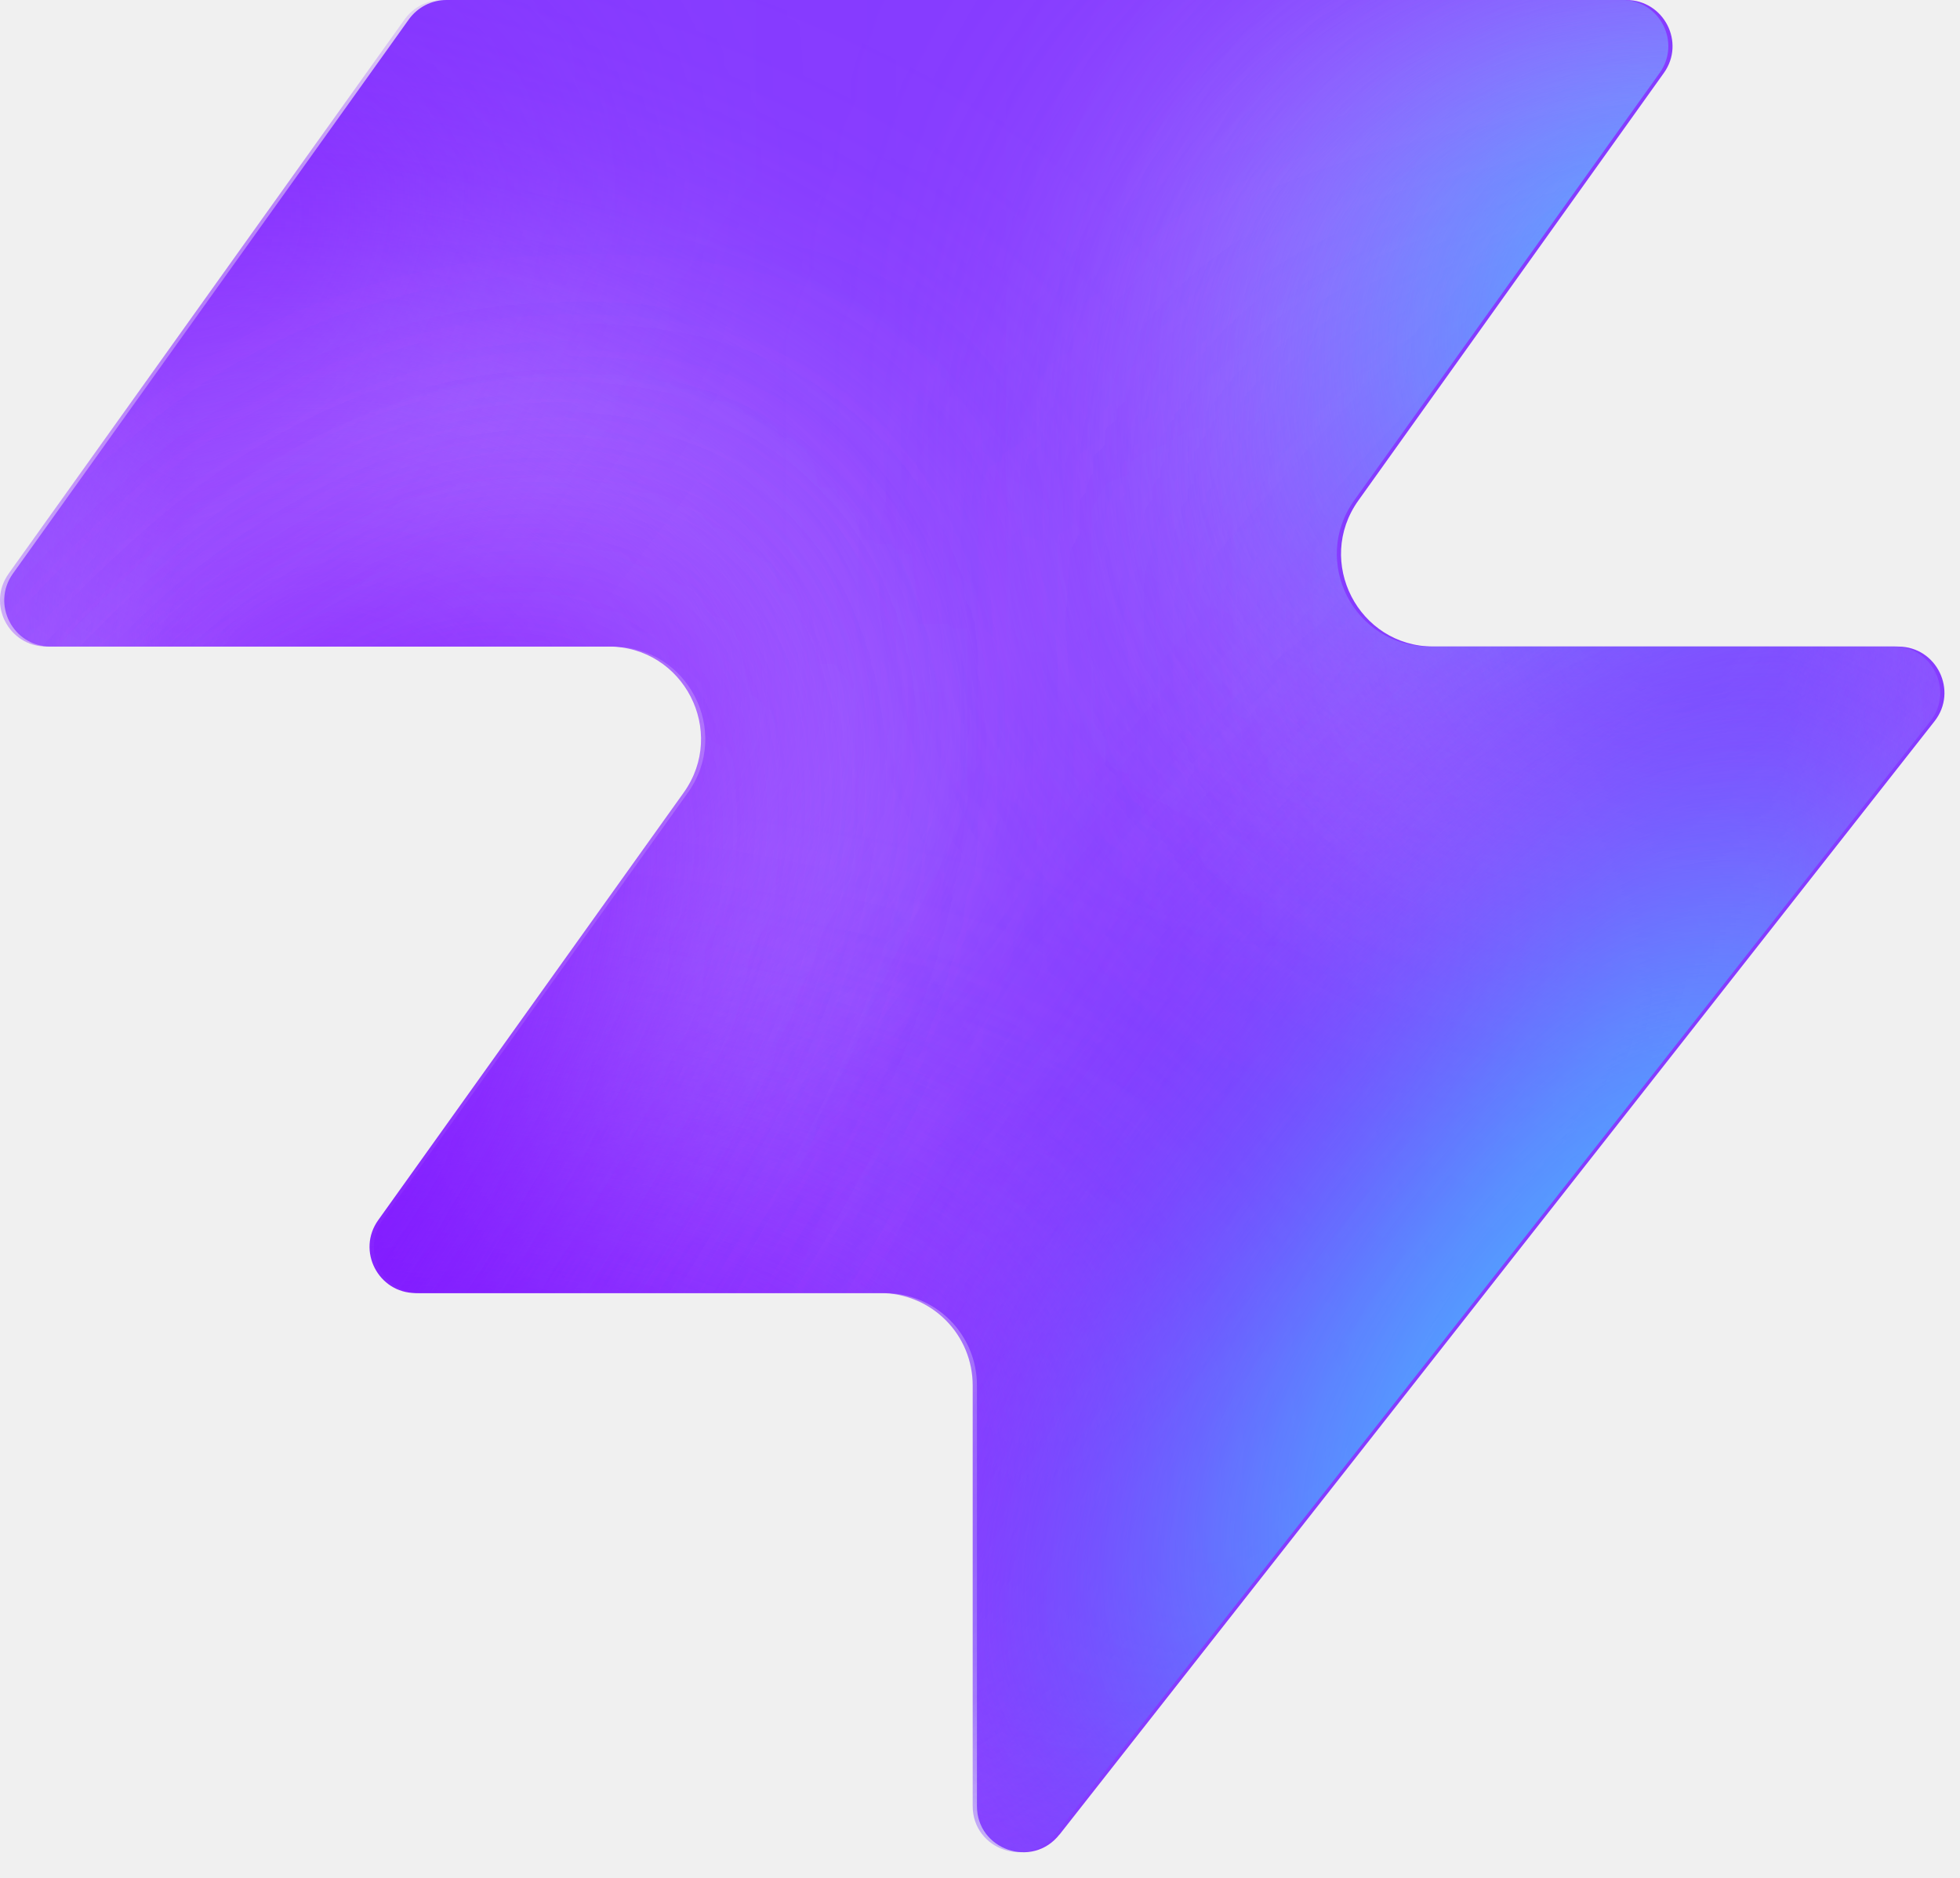
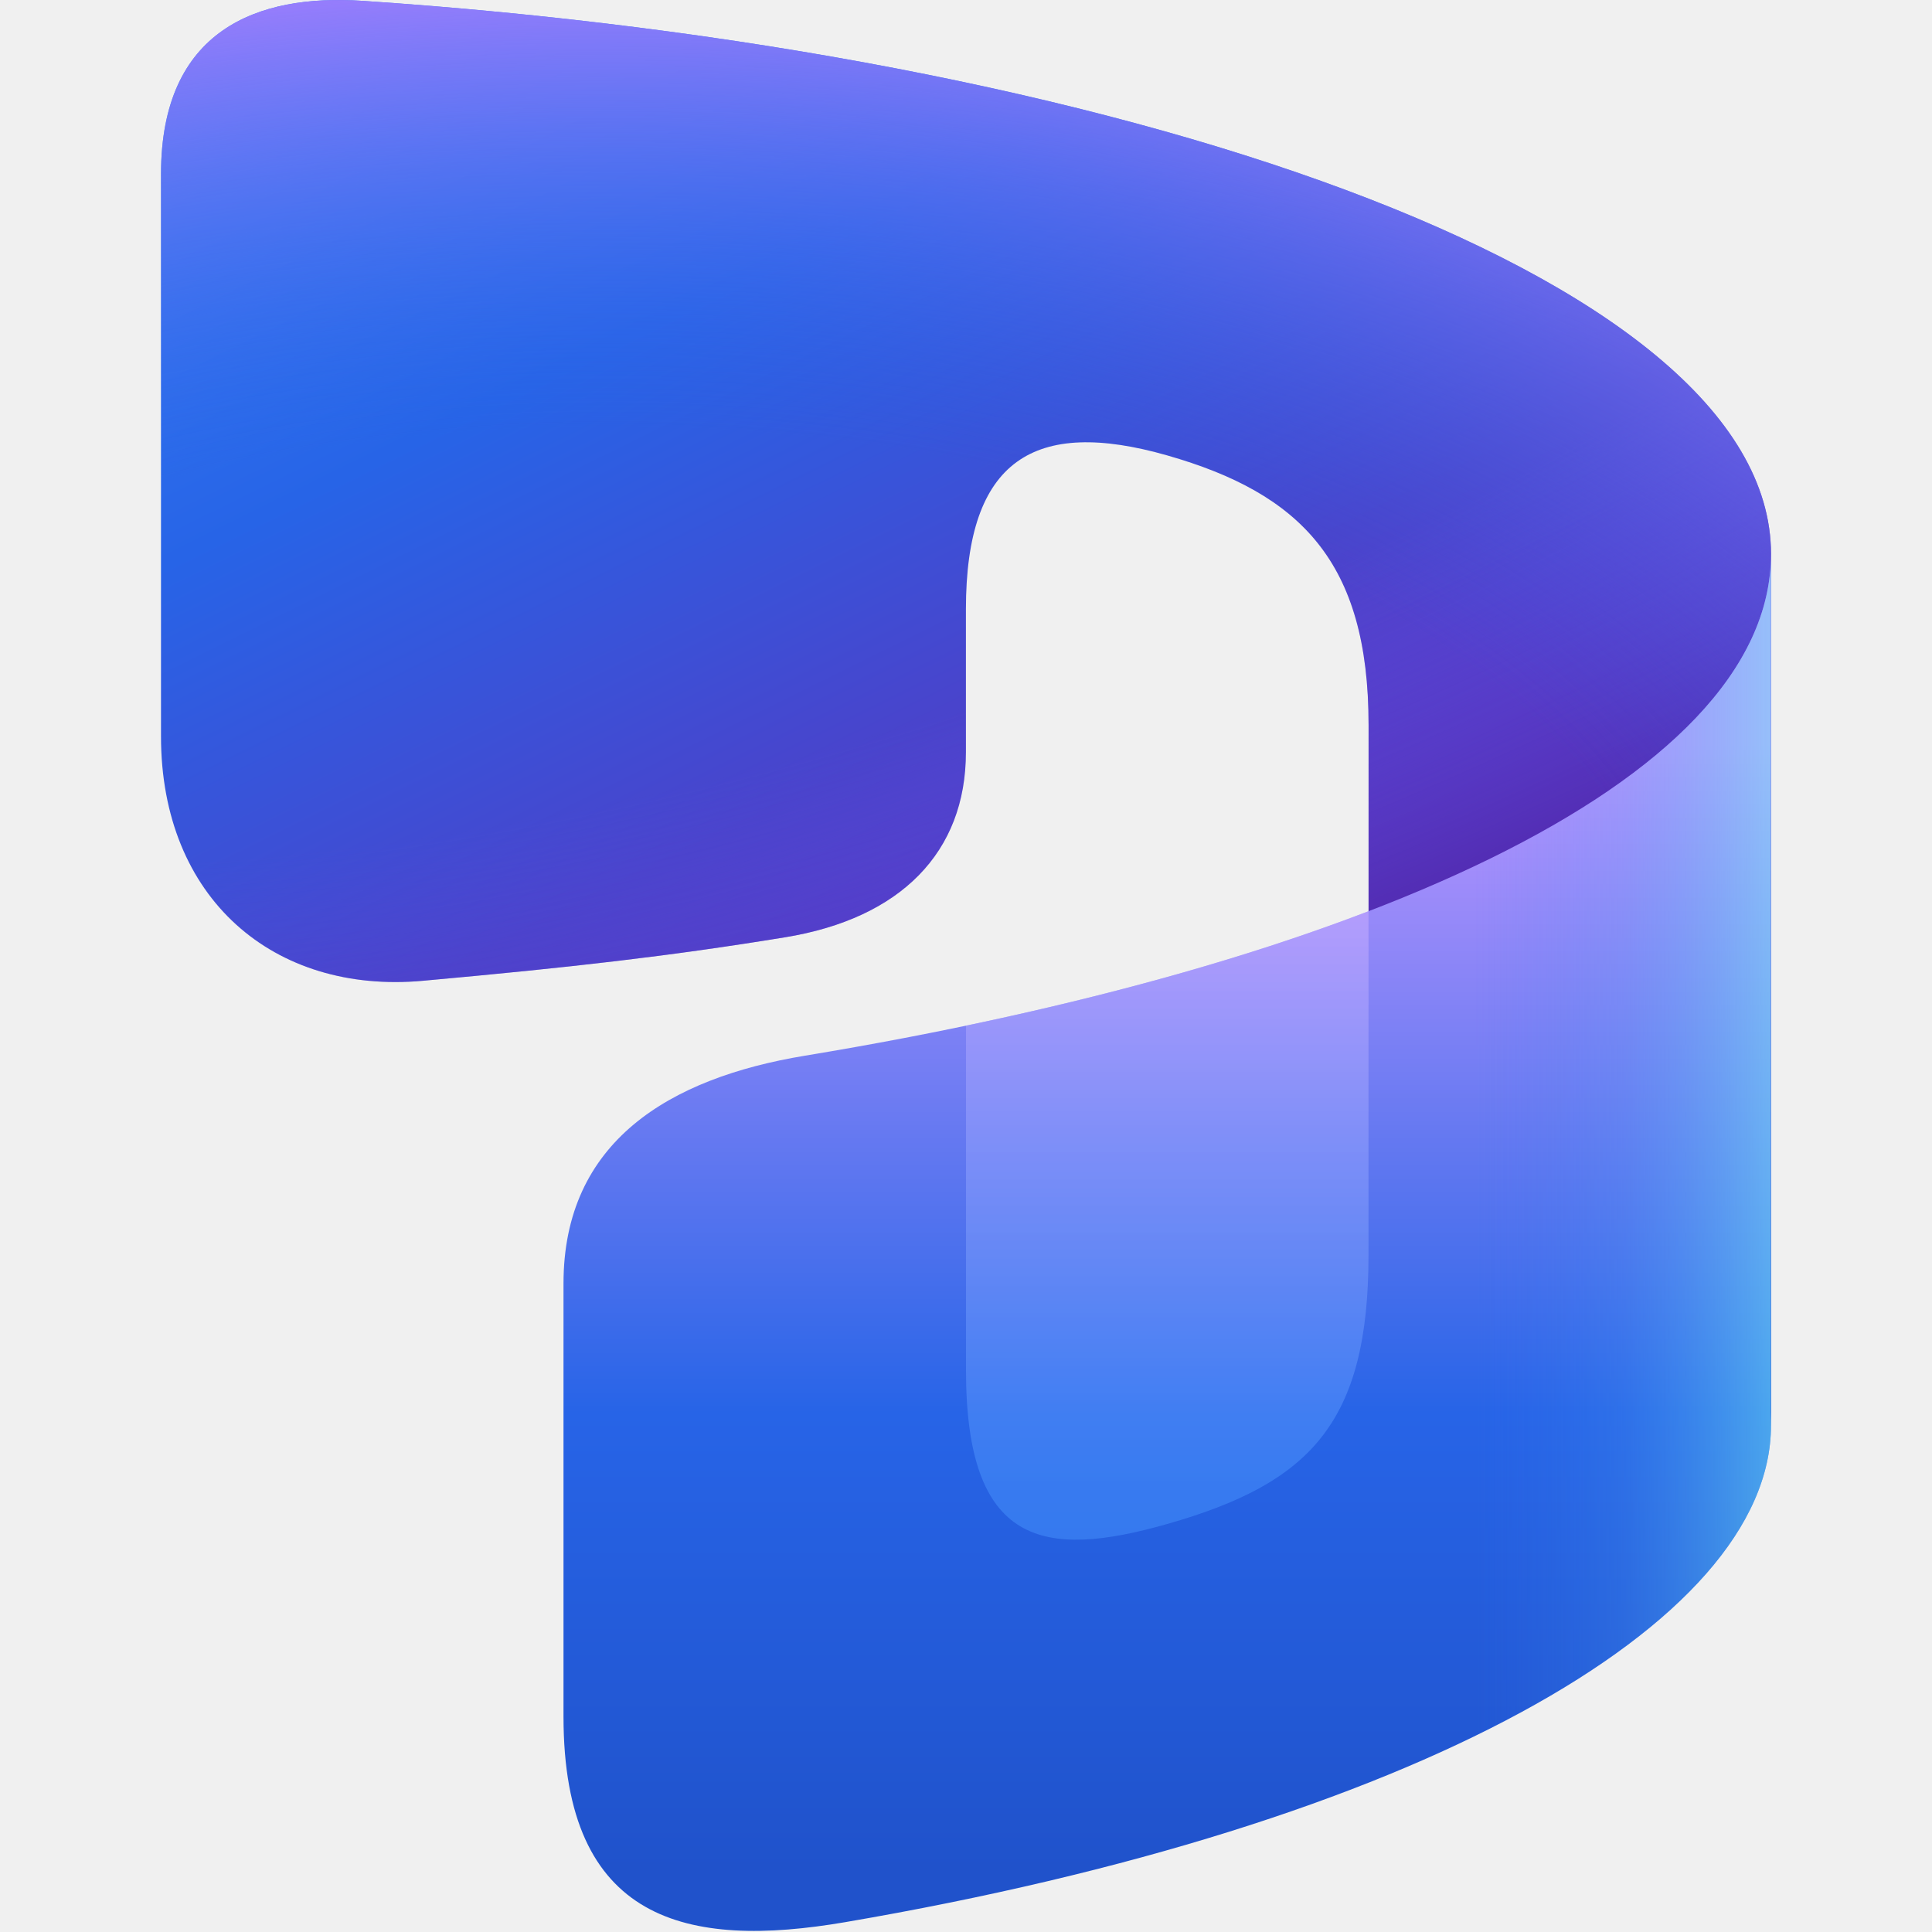
- <svg xmlns="http://www.w3.org/2000/svg" width="48" height="46" fill="none" viewBox="0 0 48 46">
-   <path fill="#863bff" d="M25.946 44.938c-.664.845-2.021.375-2.021-.698V33.937a2.26 2.26 0 0 0-2.262-2.262H10.287c-.92 0-1.456-1.04-.92-1.788l7.48-10.471c1.07-1.497 0-3.578-1.842-3.578H1.237c-.92 0-1.456-1.04-.92-1.788L10.013.474c.214-.297.556-.474.92-.474h28.894c.92 0 1.456 1.04.92 1.788l-7.48 10.471c-1.07 1.498 0 3.579 1.842 3.579h11.377c.943 0 1.473 1.088.89 1.83L25.947 44.94z" style="fill:#863bff;fill:color(display-p3 .525 .23 1);fill-opacity:1" />
-   <mask id="a" width="48" height="46" x="0" y="0" maskUnits="userSpaceOnUse" style="mask-type:alpha">
-     <path fill="#000" d="M25.842 44.938c-.664.844-2.021.375-2.021-.698V33.937a2.26 2.26 0 0 0-2.262-2.262H10.183c-.92 0-1.456-1.04-.92-1.788l7.48-10.471c1.07-1.498 0-3.579-1.842-3.579H1.133c-.92 0-1.456-1.04-.92-1.787L9.91.473c.214-.297.556-.474.92-.474h28.894c.92 0 1.456 1.04.92 1.788l-7.48 10.471c-1.07 1.498 0 3.578 1.842 3.578h11.377c.943 0 1.473 1.088.89 1.832L25.843 44.94z" style="fill:#000;fill-opacity:1" />
-   </mask>
-   <g mask="url(#a)">
-     <g filter="url(#b)">
-       <ellipse cx="5.508" cy="14.704" fill="#ede6ff" rx="5.508" ry="14.704" style="fill:#ede6ff;fill:color(display-p3 .927 .903 1);fill-opacity:1" transform="matrix(.00324 1 1 -.00324 -4.47 31.516)" />
-     </g>
-     <g filter="url(#c)">
-       <ellipse cx="10.399" cy="29.851" fill="#ede6ff" rx="10.399" ry="29.851" style="fill:#ede6ff;fill:color(display-p3 .927 .903 1);fill-opacity:1" transform="matrix(.00324 1 1 -.00324 -39.328 7.883)" />
-     </g>
-     <g filter="url(#d)">
-       <ellipse cx="5.508" cy="30.487" fill="#7e14ff" rx="5.508" ry="30.487" style="fill:#7e14ff;fill:color(display-p3 .492 .077 1);fill-opacity:1" transform="rotate(89.814 -25.913 -14.639)scale(1 -1)" />
-     </g>
-     <g filter="url(#e)">
-       <ellipse cx="5.508" cy="30.599" fill="#7e14ff" rx="5.508" ry="30.599" style="fill:#7e14ff;fill:color(display-p3 .492 .077 1);fill-opacity:1" transform="rotate(89.814 -32.644 -3.334)scale(1 -1)" />
-     </g>
-     <g filter="url(#f)">
-       <ellipse cx="5.508" cy="30.599" fill="#7e14ff" rx="5.508" ry="30.599" style="fill:#7e14ff;fill:color(display-p3 .492 .077 1);fill-opacity:1" transform="matrix(.00324 1 1 -.00324 -34.34 30.47)" />
-     </g>
-     <g filter="url(#g)">
-       <ellipse cx="14.072" cy="22.078" fill="#ede6ff" rx="14.072" ry="22.078" style="fill:#ede6ff;fill:color(display-p3 .927 .903 1);fill-opacity:1" transform="rotate(93.35 24.506 48.493)scale(-1 1)" />
-     </g>
-     <g filter="url(#h)">
-       <ellipse cx="3.47" cy="21.501" fill="#7e14ff" rx="3.47" ry="21.501" style="fill:#7e14ff;fill:color(display-p3 .492 .077 1);fill-opacity:1" transform="rotate(89.009 28.708 47.59)scale(-1 1)" />
-     </g>
-     <g filter="url(#i)">
-       <ellipse cx="3.47" cy="21.501" fill="#7e14ff" rx="3.47" ry="21.501" style="fill:#7e14ff;fill:color(display-p3 .492 .077 1);fill-opacity:1" transform="rotate(89.009 28.708 47.59)scale(-1 1)" />
-     </g>
-     <g filter="url(#j)">
-       <ellipse cx=".387" cy="8.972" fill="#7e14ff" rx="4.407" ry="29.108" style="fill:#7e14ff;fill:color(display-p3 .492 .077 1);fill-opacity:1" transform="rotate(39.51 .387 8.972)" />
-     </g>
-     <g filter="url(#k)">
-       <ellipse cx="47.523" cy="-6.092" fill="#7e14ff" rx="4.407" ry="29.108" style="fill:#7e14ff;fill:color(display-p3 .492 .077 1);fill-opacity:1" transform="rotate(37.892 47.523 -6.092)" />
-     </g>
-     <g filter="url(#l)">
-       <ellipse cx="41.412" cy="6.333" fill="#47bfff" rx="5.971" ry="9.665" style="fill:#47bfff;fill:color(display-p3 .28 .748 1);fill-opacity:1" transform="rotate(37.892 41.412 6.333)" />
-     </g>
-     <g filter="url(#m)">
-       <ellipse cx="-1.879" cy="38.332" fill="#7e14ff" rx="4.407" ry="29.108" style="fill:#7e14ff;fill:color(display-p3 .492 .077 1);fill-opacity:1" transform="rotate(37.892 -1.88 38.332)" />
-     </g>
-     <g filter="url(#n)">
-       <ellipse cx="-1.879" cy="38.332" fill="#7e14ff" rx="4.407" ry="29.108" style="fill:#7e14ff;fill:color(display-p3 .492 .077 1);fill-opacity:1" transform="rotate(37.892 -1.88 38.332)" />
-     </g>
-     <g filter="url(#o)">
-       <ellipse cx="35.651" cy="29.907" fill="#7e14ff" rx="4.407" ry="29.108" style="fill:#7e14ff;fill:color(display-p3 .492 .077 1);fill-opacity:1" transform="rotate(37.892 35.651 29.907)" />
-     </g>
-     <g filter="url(#p)">
-       <ellipse cx="38.418" cy="32.4" fill="#47bfff" rx="5.971" ry="15.297" style="fill:#47bfff;fill:color(display-p3 .28 .748 1);fill-opacity:1" transform="rotate(37.892 38.418 32.4)" />
+ <svg xmlns="http://www.w3.org/2000/svg" width="96" height="96" viewBox="0 0 96 96" fill="none">
+   <g clip-path="url(#clip0_4303_1230)">
+     <g clip-path="url(#clip1_4303_1230)">
+       <path d="M8 8.648C8 1.485 12.793 -0.307 18.001 0.041C54.959 2.51 88 13.461 88 27.527V70.863C88 64.136 81.206 58.511 70.679 54.105C69.082 53.436 68.004 51.895 68.004 50.164V36.012C68.004 27.913 64.606 24.518 58.004 22.63C51.401 20.743 47.996 22.834 47.996 30.273V37.369C47.996 42.355 44.744 45.637 39.011 46.573C33.278 47.51 28.411 48.065 21.008 48.735C13.604 49.404 8 44.646 8 36.59V8.648Z" fill="url(#paint0_linear_4303_1230)" />
+       <path d="M8 8.648C8 1.485 12.793 -0.307 18.001 0.041C54.959 2.51 88 13.461 88 27.527V70.863C88 64.136 81.206 58.511 70.679 54.105C69.082 53.436 68.004 51.895 68.004 50.164V36.012C68.004 27.913 64.606 24.518 58.004 22.63C51.401 20.743 47.996 22.834 47.996 30.273V37.369C47.996 42.355 44.744 45.637 39.011 46.573C33.278 47.51 28.411 48.065 21.008 48.735C13.604 49.404 8 44.646 8 36.59V8.648Z" fill="url(#paint1_radial_4303_1230)" />
+       <path d="M8 8.648C8 1.485 12.793 -0.307 18.001 0.041C54.959 2.51 88 13.461 88 27.527V70.863C88 64.136 81.206 58.511 70.679 54.105C69.082 53.436 68.004 51.895 68.004 50.164V36.012C68.004 27.913 64.606 24.518 58.004 22.63C51.401 20.743 47.996 22.834 47.996 30.273V37.369C47.996 42.355 44.744 45.637 39.011 46.573C33.278 47.51 28.411 48.065 21.008 48.735C13.604 49.404 8 44.646 8 36.59V8.648Z" fill="url(#paint2_radial_4303_1230)" />
+       <path d="M88 27.527C88 39.061 66.827 48.029 40 52.456C33.248 53.571 28 56.729 28 63.778V85.302C28 95.511 34.144 96.855 41.998 95.511C70.195 90.685 88 80.772 88 70.826V27.527Z" fill="url(#paint3_linear_4303_1230)" />
+       <path d="M88 27.527C88 39.061 66.827 48.029 40 52.456C33.248 53.571 28 56.729 28 63.778V85.302C28 95.511 34.144 96.855 41.998 95.511C70.195 90.685 88 80.772 88 70.826V27.527Z" fill="url(#paint4_linear_4303_1230)" fill-opacity="0.5" />
+       <path opacity="0.5" d="M68 62.357C68 70.74 65.071 73.709 58.004 75.724C51.831 77.483 48 76.807 48 68.077V50.964C55.402 49.417 62.195 47.507 68 45.278V62.357Z" fill="url(#paint5_linear_4303_1230)" />
    </g>
  </g>
  <defs>
-     <filter id="b" width="60.045" height="41.654" x="-19.77" y="16.149" color-interpolation-filters="sRGB" filterUnits="userSpaceOnUse">
-       <feFlood flood-opacity="0" result="BackgroundImageFix" />
-       <feBlend in="SourceGraphic" in2="BackgroundImageFix" result="shape" />
-       <feGaussianBlur result="effect1_foregroundBlur_2002_17158" stdDeviation="7.659" />
-     </filter>
-     <filter id="c" width="90.34" height="51.437" x="-54.613" y="-7.533" color-interpolation-filters="sRGB" filterUnits="userSpaceOnUse">
-       <feFlood flood-opacity="0" result="BackgroundImageFix" />
-       <feBlend in="SourceGraphic" in2="BackgroundImageFix" result="shape" />
-       <feGaussianBlur result="effect1_foregroundBlur_2002_17158" stdDeviation="7.659" />
-     </filter>
-     <filter id="d" width="79.355" height="29.4" x="-49.64" y="2.03" color-interpolation-filters="sRGB" filterUnits="userSpaceOnUse">
-       <feFlood flood-opacity="0" result="BackgroundImageFix" />
-       <feBlend in="SourceGraphic" in2="BackgroundImageFix" result="shape" />
-       <feGaussianBlur result="effect1_foregroundBlur_2002_17158" stdDeviation="4.596" />
-     </filter>
-     <filter id="e" width="79.579" height="29.4" x="-45.045" y="20.029" color-interpolation-filters="sRGB" filterUnits="userSpaceOnUse">
-       <feFlood flood-opacity="0" result="BackgroundImageFix" />
-       <feBlend in="SourceGraphic" in2="BackgroundImageFix" result="shape" />
-       <feGaussianBlur result="effect1_foregroundBlur_2002_17158" stdDeviation="4.596" />
-     </filter>
-     <filter id="f" width="79.579" height="29.4" x="-43.513" y="21.178" color-interpolation-filters="sRGB" filterUnits="userSpaceOnUse">
-       <feFlood flood-opacity="0" result="BackgroundImageFix" />
-       <feBlend in="SourceGraphic" in2="BackgroundImageFix" result="shape" />
-       <feGaussianBlur result="effect1_foregroundBlur_2002_17158" stdDeviation="4.596" />
-     </filter>
-     <filter id="g" width="74.749" height="58.852" x="15.756" y="-17.901" color-interpolation-filters="sRGB" filterUnits="userSpaceOnUse">
-       <feFlood flood-opacity="0" result="BackgroundImageFix" />
-       <feBlend in="SourceGraphic" in2="BackgroundImageFix" result="shape" />
-       <feGaussianBlur result="effect1_foregroundBlur_2002_17158" stdDeviation="7.659" />
-     </filter>
-     <filter id="h" width="61.377" height="25.362" x="23.548" y="2.284" color-interpolation-filters="sRGB" filterUnits="userSpaceOnUse">
-       <feFlood flood-opacity="0" result="BackgroundImageFix" />
-       <feBlend in="SourceGraphic" in2="BackgroundImageFix" result="shape" />
-       <feGaussianBlur result="effect1_foregroundBlur_2002_17158" stdDeviation="4.596" />
-     </filter>
-     <filter id="i" width="61.377" height="25.362" x="23.548" y="2.284" color-interpolation-filters="sRGB" filterUnits="userSpaceOnUse">
-       <feFlood flood-opacity="0" result="BackgroundImageFix" />
-       <feBlend in="SourceGraphic" in2="BackgroundImageFix" result="shape" />
-       <feGaussianBlur result="effect1_foregroundBlur_2002_17158" stdDeviation="4.596" />
-     </filter>
-     <filter id="j" width="56.045" height="63.649" x="-27.636" y="-22.853" color-interpolation-filters="sRGB" filterUnits="userSpaceOnUse">
-       <feFlood flood-opacity="0" result="BackgroundImageFix" />
-       <feBlend in="SourceGraphic" in2="BackgroundImageFix" result="shape" />
-       <feGaussianBlur result="effect1_foregroundBlur_2002_17158" stdDeviation="4.596" />
-     </filter>
-     <filter id="k" width="54.814" height="64.646" x="20.116" y="-38.415" color-interpolation-filters="sRGB" filterUnits="userSpaceOnUse">
-       <feFlood flood-opacity="0" result="BackgroundImageFix" />
-       <feBlend in="SourceGraphic" in2="BackgroundImageFix" result="shape" />
-       <feGaussianBlur result="effect1_foregroundBlur_2002_17158" stdDeviation="4.596" />
-     </filter>
-     <filter id="l" width="33.541" height="35.313" x="24.641" y="-11.323" color-interpolation-filters="sRGB" filterUnits="userSpaceOnUse">
-       <feFlood flood-opacity="0" result="BackgroundImageFix" />
-       <feBlend in="SourceGraphic" in2="BackgroundImageFix" result="shape" />
-       <feGaussianBlur result="effect1_foregroundBlur_2002_17158" stdDeviation="4.596" />
-     </filter>
-     <filter id="m" width="54.814" height="64.646" x="-29.286" y="6.009" color-interpolation-filters="sRGB" filterUnits="userSpaceOnUse">
-       <feFlood flood-opacity="0" result="BackgroundImageFix" />
-       <feBlend in="SourceGraphic" in2="BackgroundImageFix" result="shape" />
-       <feGaussianBlur result="effect1_foregroundBlur_2002_17158" stdDeviation="4.596" />
-     </filter>
-     <filter id="n" width="54.814" height="64.646" x="-29.286" y="6.009" color-interpolation-filters="sRGB" filterUnits="userSpaceOnUse">
-       <feFlood flood-opacity="0" result="BackgroundImageFix" />
-       <feBlend in="SourceGraphic" in2="BackgroundImageFix" result="shape" />
-       <feGaussianBlur result="effect1_foregroundBlur_2002_17158" stdDeviation="4.596" />
-     </filter>
-     <filter id="o" width="54.814" height="64.646" x="8.244" y="-2.416" color-interpolation-filters="sRGB" filterUnits="userSpaceOnUse">
-       <feFlood flood-opacity="0" result="BackgroundImageFix" />
-       <feBlend in="SourceGraphic" in2="BackgroundImageFix" result="shape" />
-       <feGaussianBlur result="effect1_foregroundBlur_2002_17158" stdDeviation="4.596" />
-     </filter>
-     <filter id="p" width="39.409" height="43.623" x="18.713" y="10.588" color-interpolation-filters="sRGB" filterUnits="userSpaceOnUse">
-       <feFlood flood-opacity="0" result="BackgroundImageFix" />
-       <feBlend in="SourceGraphic" in2="BackgroundImageFix" result="shape" />
-       <feGaussianBlur result="effect1_foregroundBlur_2002_17158" stdDeviation="4.596" />
-     </filter>
+     <linearGradient id="paint0_linear_4303_1230" x1="18.133" y1="2.115" x2="47.183" y2="60.955" gradientUnits="userSpaceOnUse">
+       <stop stop-color="#367AF2" />
+       <stop offset="0.287" stop-color="#2764E7" />
+       <stop offset="0.66" stop-color="#4A43CB" />
+       <stop offset="1" stop-color="#6D37CD" />
+     </linearGradient>
+     <radialGradient id="paint1_radial_4303_1230" cx="0" cy="0" r="1" gradientTransform="matrix(17.6607 52.344 -119.087 40.8452 39.9393 1.5962)" gradientUnits="userSpaceOnUse">
+       <stop offset="0.62" stop-color="#5750E2" stop-opacity="0" />
+       <stop offset="1" stop-color="#4B20A0" />
+     </radialGradient>
+     <radialGradient id="paint2_radial_4303_1230" cx="0" cy="0" r="1" gradientUnits="userSpaceOnUse" gradientTransform="translate(30.5 50.6874) rotate(-90) scale(53.3687 95.7281)">
+       <stop offset="0.55" stop-color="#2764E7" stop-opacity="0" />
+       <stop offset="1" stop-color="#AC80FF" />
+     </radialGradient>
+     <linearGradient id="paint3_linear_4303_1230" x1="67.474" y1="92.971" x2="67.474" y2="36.947" gradientUnits="userSpaceOnUse">
+       <stop stop-color="#2052CB" />
+       <stop offset="0.406" stop-color="#2764E7" />
+       <stop offset="1" stop-color="#BD96FF" />
+     </linearGradient>
+     <linearGradient id="paint4_linear_4303_1230" x1="73.263" y1="49.838" x2="88" y2="49.838" gradientUnits="userSpaceOnUse">
+       <stop stop-color="#367AF2" stop-opacity="0" />
+       <stop offset="0.489" stop-color="#4BA3F3" stop-opacity="0.377" />
+       <stop offset="1" stop-color="#6FE8F5" />
+     </linearGradient>
+     <linearGradient id="paint5_linear_4303_1230" x1="57.679" y1="45.478" x2="57.679" y2="74.14" gradientUnits="userSpaceOnUse">
+       <stop stop-color="#CEB0FF" />
+       <stop offset="1" stop-color="#4894FE" />
+     </linearGradient>
+     <clipPath id="clip0_4303_1230">
+       <rect width="96" height="96" fill="white" />
+     </clipPath>
+     <clipPath id="clip1_4303_1230">
+       <rect width="96" height="96" fill="white" />
+     </clipPath>
  </defs>
</svg>
